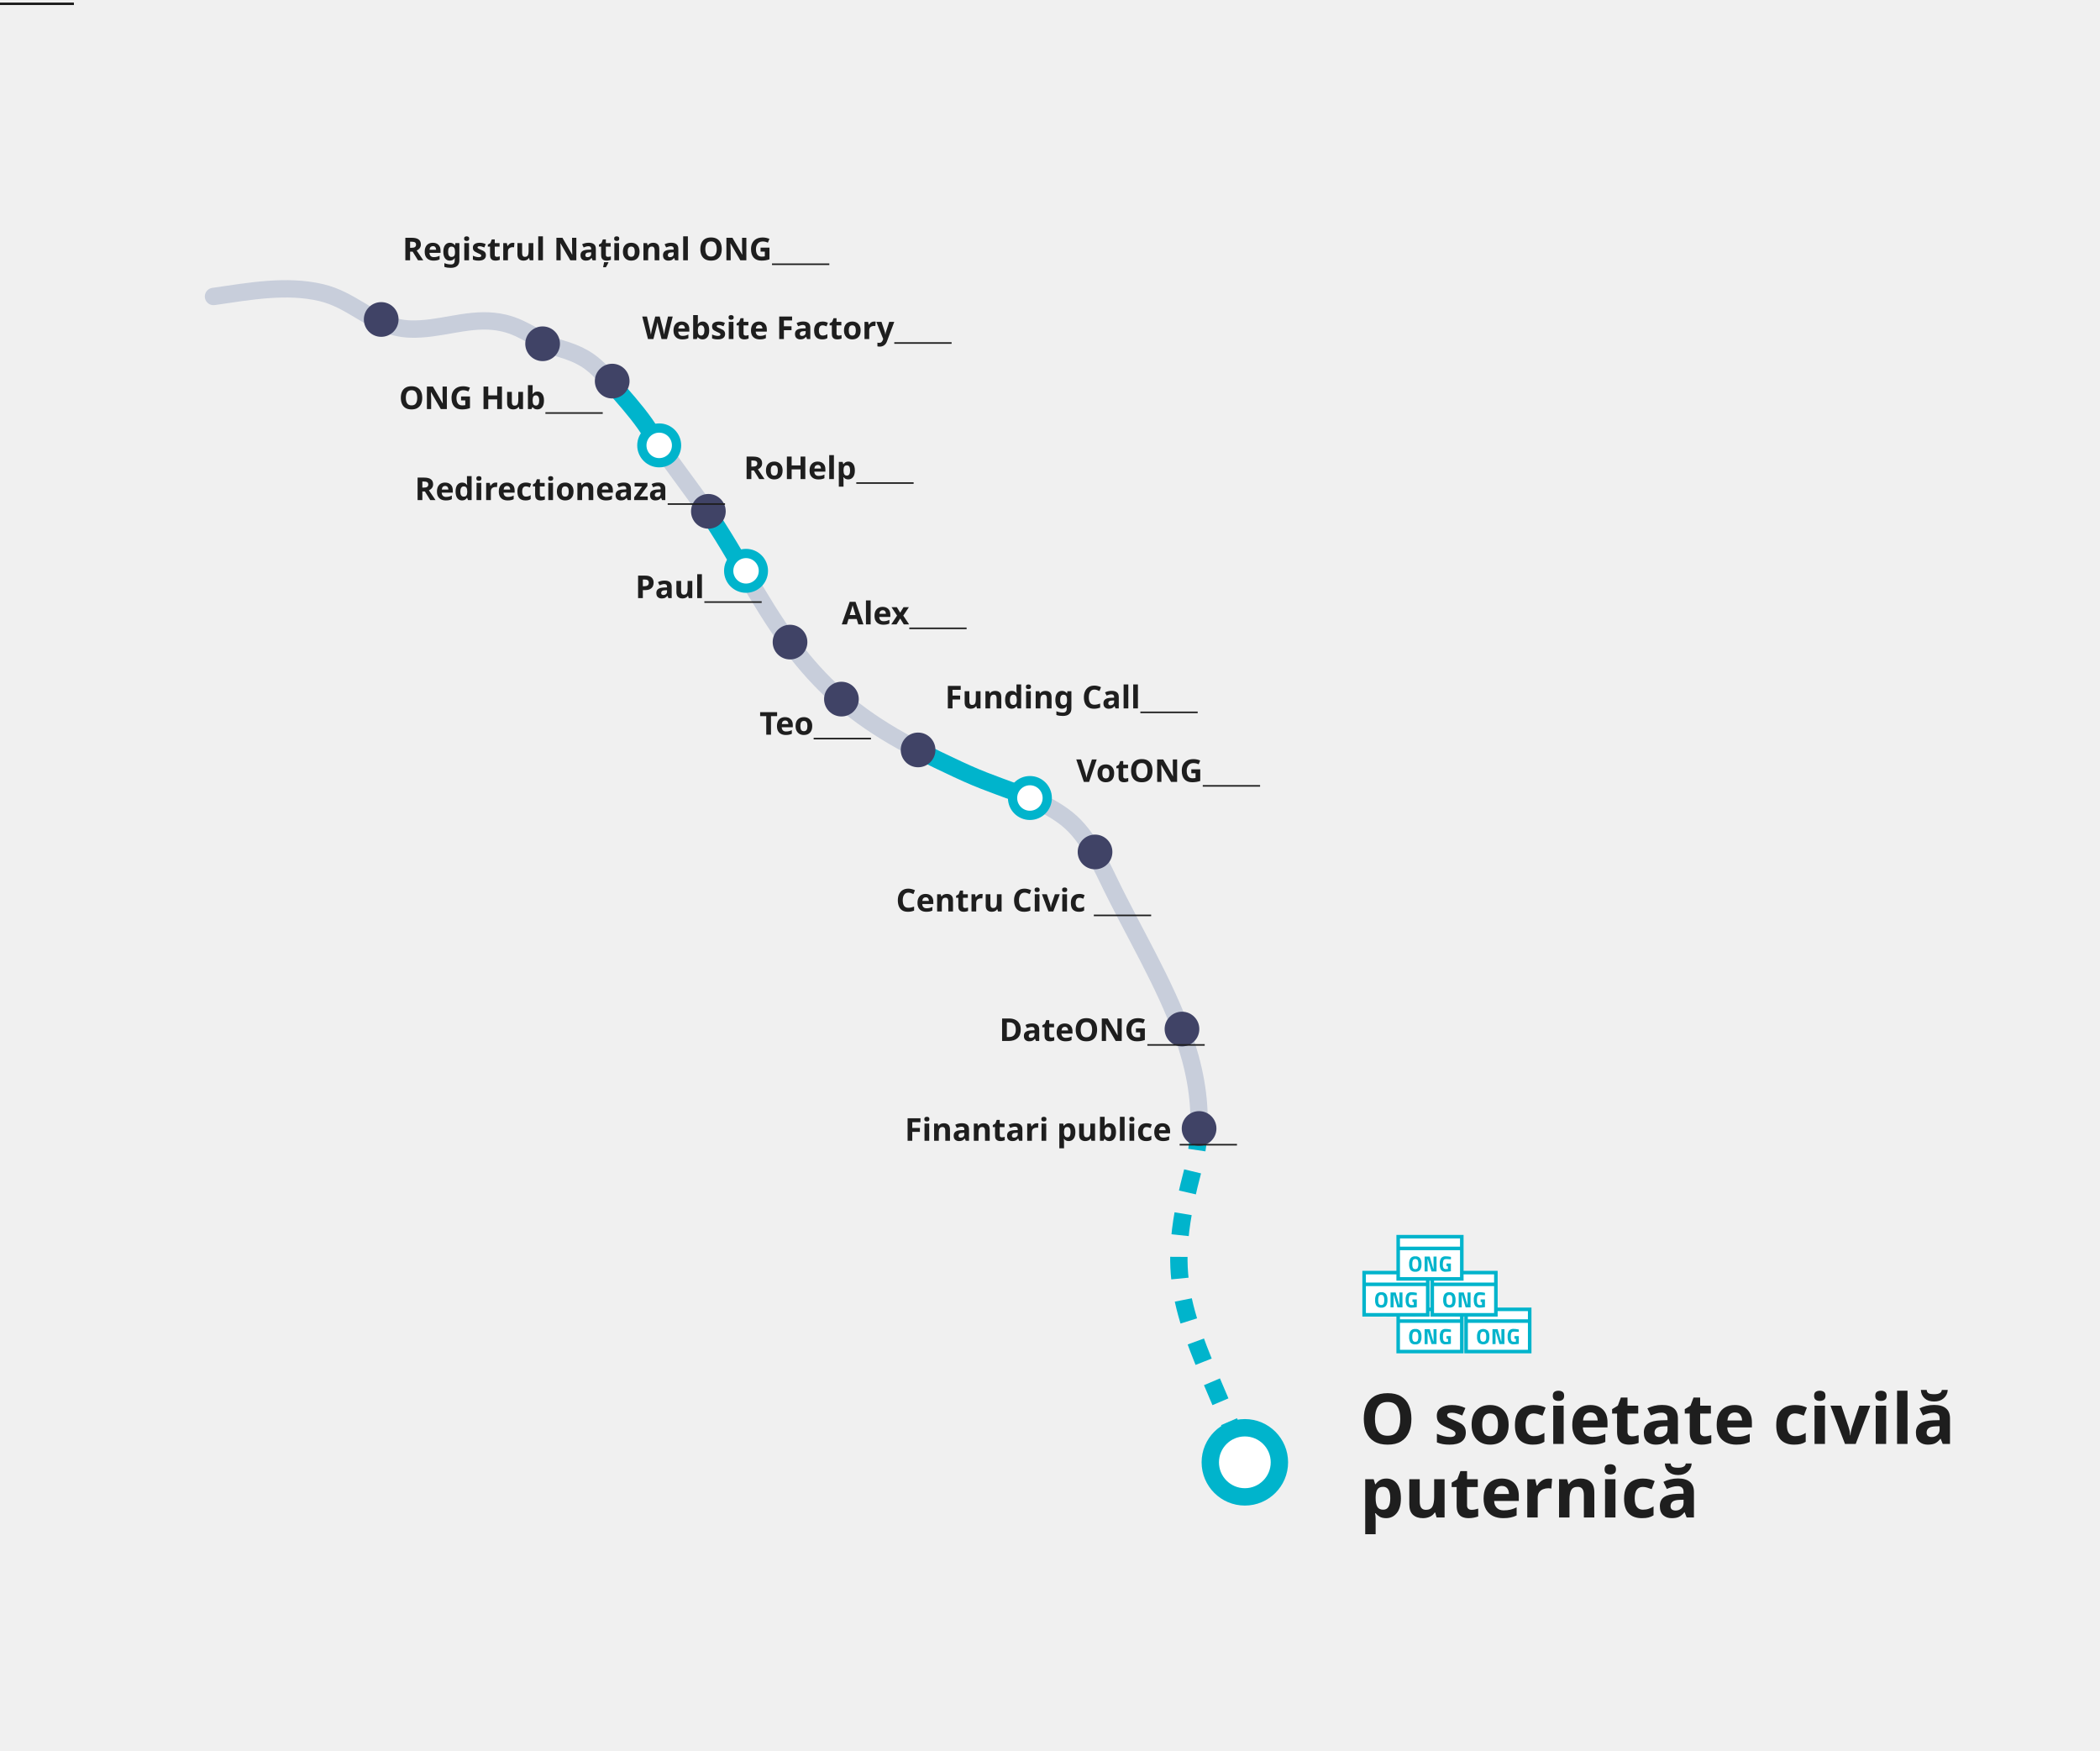
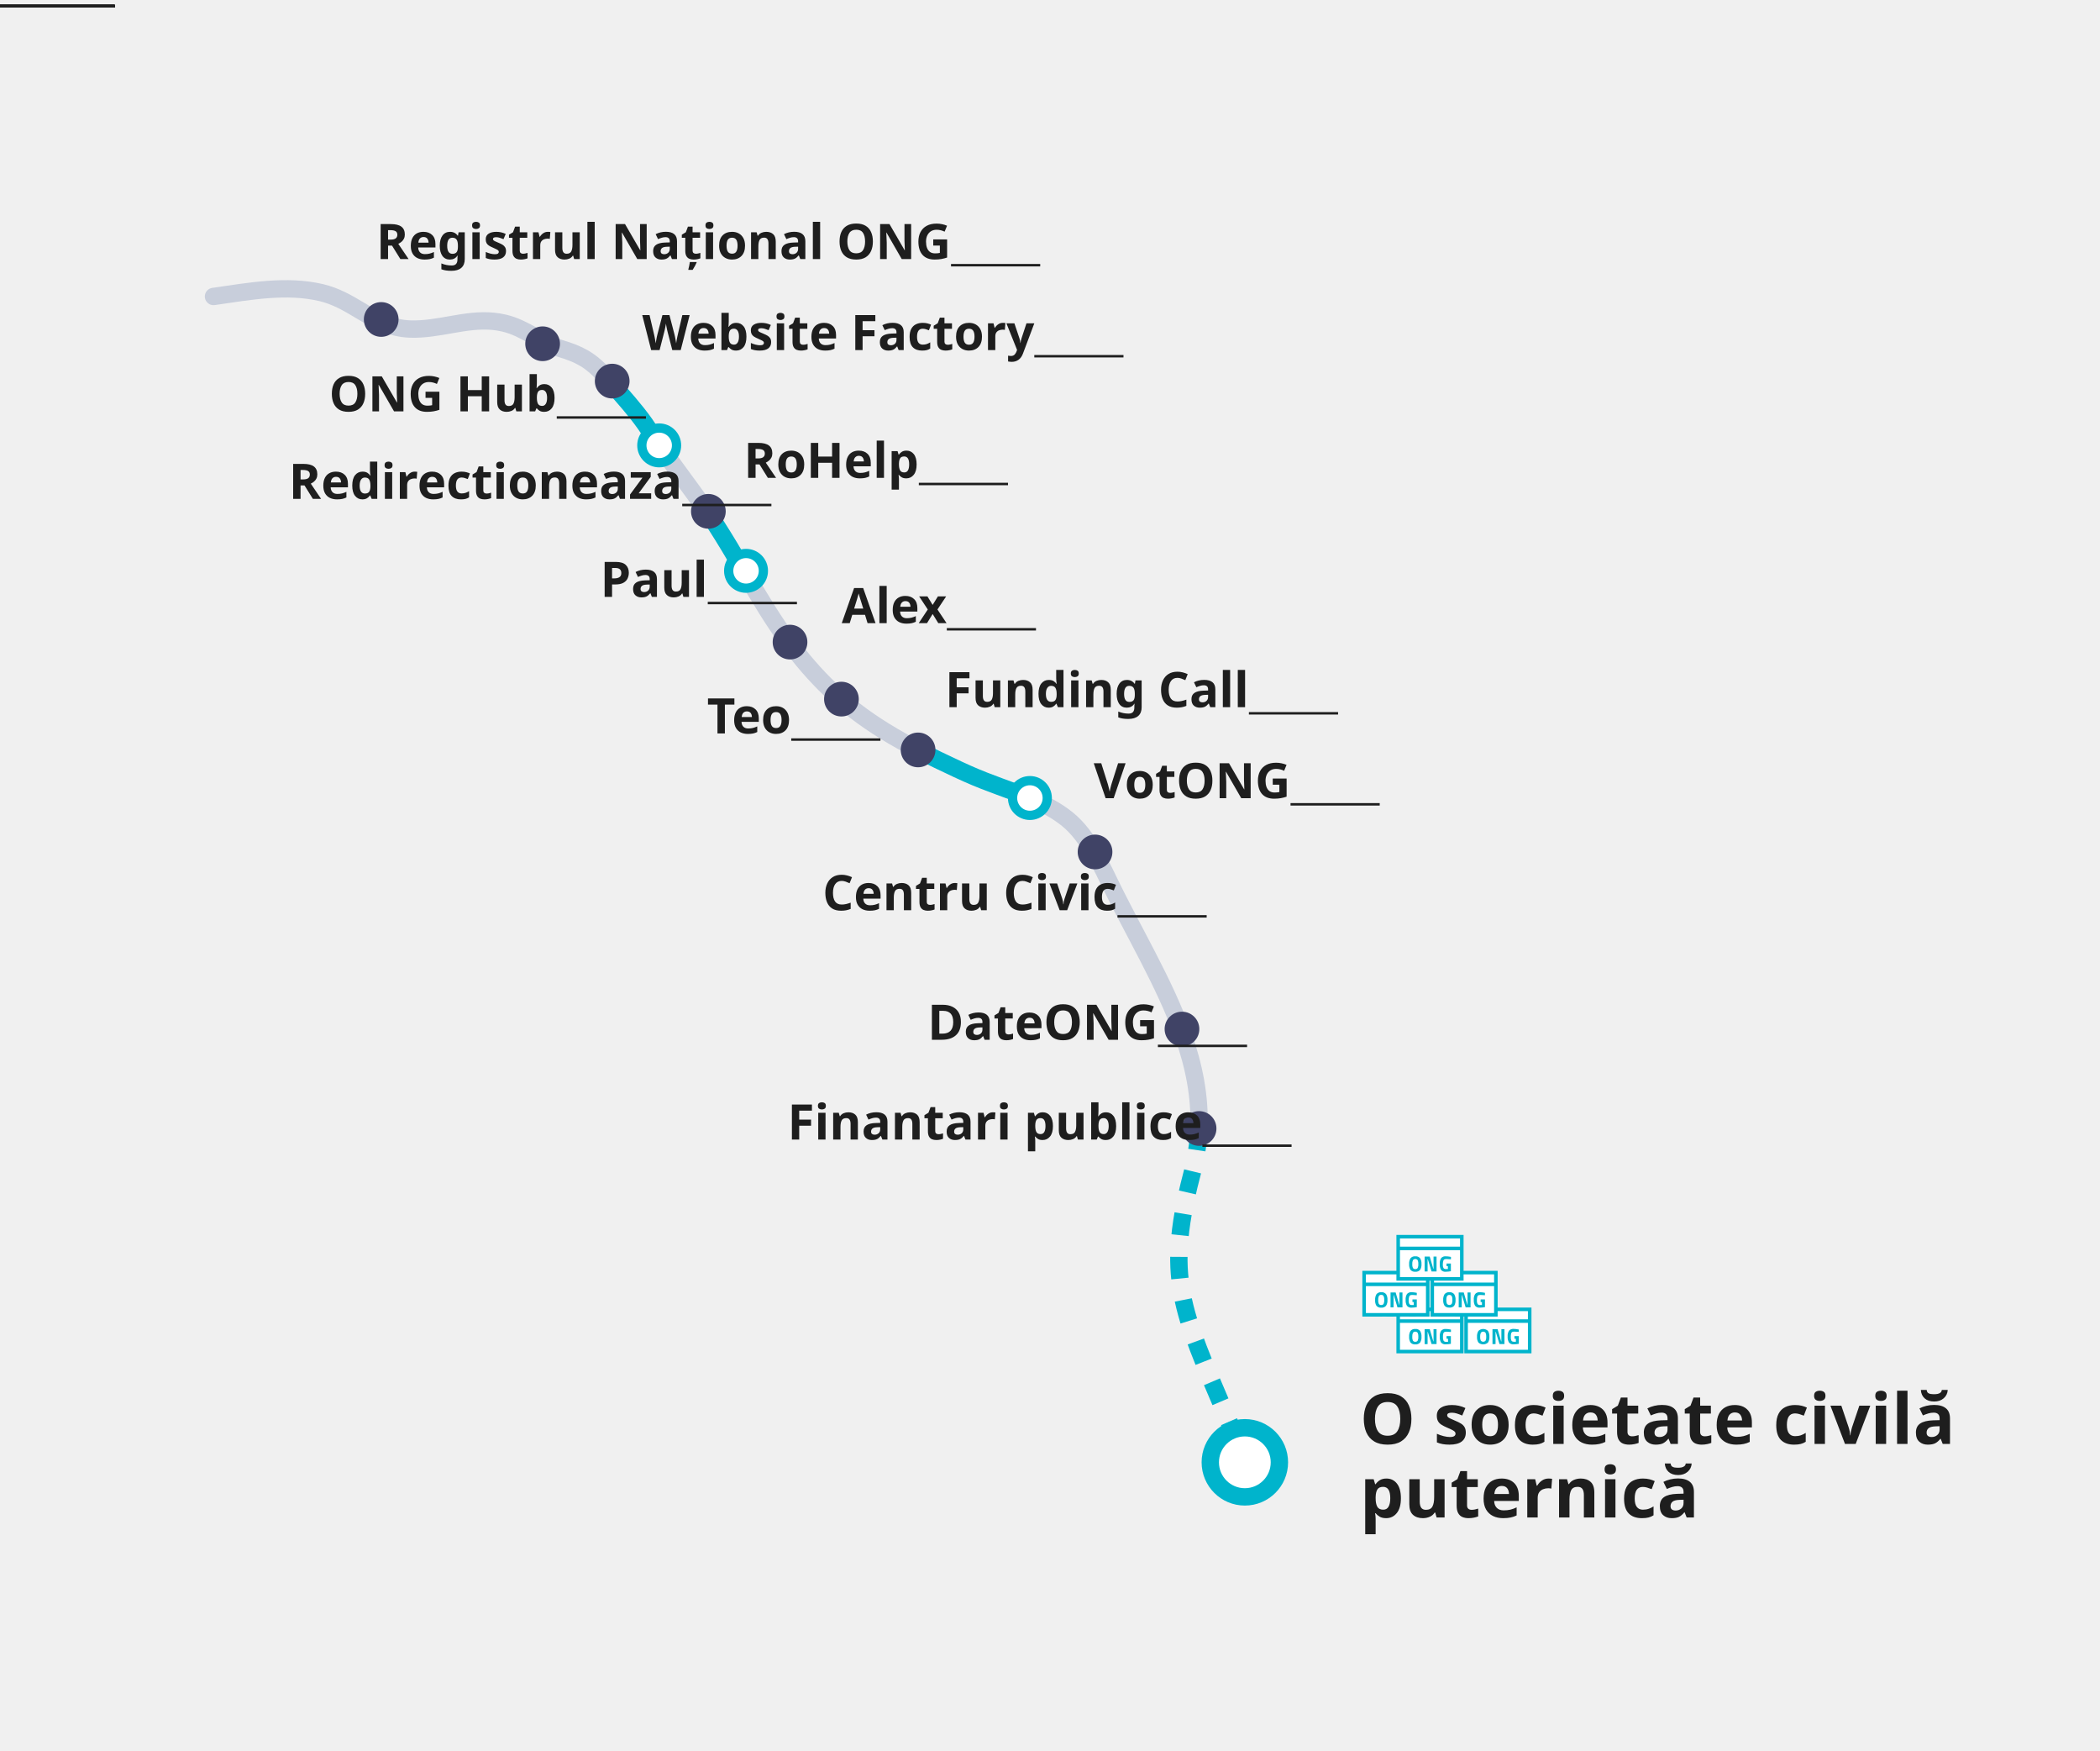
<svg xmlns="http://www.w3.org/2000/svg" width="1200" height="1000" viewBox="0 0 1200 1000" fill="none">
  <g id="segment-participation-04-societate-civila-puternica">
    <g id="Group 1162">
      <g id="Group 1115">
        <path id="Vector" d="M685.087 644.691C685.034 646.277 684.929 647.889 684.796 649.502C684.241 656.243 683.105 663.09 681.254 670.096C678.558 680.326 676.601 689.368 675.359 697.616C674.83 701.158 674.407 704.568 674.116 707.846C672.16 730.528 676.152 747.818 684.823 770.42C688.762 780.678 693.653 792.045 699.389 805.475C703.328 814.727 707.531 824.271 711.999 833.973" stroke="#00B4CC" stroke-width="9.919" stroke-miterlimit="10" stroke-linejoin="round" stroke-dasharray="12.4 12.4" />
        <path id="Vector_2" d="M676.232 591.766C682.233 608.896 685.829 626.371 685.088 644.691" stroke="#C8CEDB" stroke-width="9.919" stroke-miterlimit="10" stroke-linecap="round" stroke-linejoin="round" />
        <path id="Vector_3" d="M625.29 487.185C627.934 491.705 630.445 496.622 632.904 501.777C647.549 532.337 665.605 561.496 676.206 591.792" stroke="#C8CEDB" stroke-width="9.919" stroke-miterlimit="10" stroke-linecap="round" stroke-linejoin="round" />
        <path id="Vector_4" d="M588.491 455.884C596.369 459.136 603.586 462.837 610.037 468.071C615.853 472.777 620.77 479.412 625.29 487.158" stroke="#C8CEDB" stroke-width="9.919" stroke-miterlimit="10" stroke-linecap="round" stroke-linejoin="round" />
        <path id="Vector_5" d="M524.991 428.656C531.97 432.251 539.372 435.82 547.277 439.494C549.074 440.34 550.846 441.133 552.617 441.926C565.544 447.716 577.625 451.391 588.491 455.911" stroke="#00B4CC" stroke-width="9.919" stroke-miterlimit="10" stroke-linecap="round" stroke-linejoin="round" />
        <path id="Vector_6" d="M480.816 399.708C483.328 401.875 485.866 403.937 488.43 405.92C499.533 414.485 511.482 421.649 524.991 428.629" stroke="#C8CEDB" stroke-width="9.919" stroke-miterlimit="10" stroke-linecap="round" stroke-linejoin="round" />
        <path id="Vector_7" d="M426.146 328.093C434.077 341.628 442.087 355.084 451.472 367.747C452.926 369.703 454.407 371.659 455.94 373.563C464.029 383.767 472.198 392.279 480.843 399.708" stroke="#C8CEDB" stroke-width="9.919" stroke-miterlimit="10" stroke-linecap="round" stroke-linejoin="round" />
        <path id="Vector_8" d="M404.787 293.408C406.347 295.682 407.88 297.982 409.361 300.308C414.489 308.318 419.327 316.487 424.112 324.656C424.773 325.793 425.46 326.929 426.121 328.066" stroke="#00B4CC" stroke-width="9.919" stroke-miterlimit="10" stroke-linecap="round" stroke-linejoin="round" />
        <path id="Vector_9" d="M377.029 254.759C383.453 264.038 390.274 273.053 396.883 282.2C399.553 285.901 402.223 289.628 404.787 293.409" stroke="#C8CEDB" stroke-width="9.919" stroke-miterlimit="10" stroke-linecap="round" stroke-linejoin="round" />
        <path id="Vector_10" d="M349.482 219.097C356.118 226.631 362.965 234.219 368.701 242.334C369.627 243.63 370.499 244.925 371.345 246.273C373.196 249.155 375.099 251.984 377.029 254.786" stroke="#00B4CC" stroke-width="9.919" stroke-miterlimit="10" stroke-linecap="round" stroke-linejoin="round" />
        <path id="Vector_11" d="M122 169.371C142.858 166.357 163.663 162.524 183.49 167.15C191.923 169.133 198.797 173.178 205.511 177.196C214.288 182.43 222.854 187.612 234.485 187.982C250.849 188.484 265.918 181.981 281.938 183.567C283.947 183.752 285.956 184.096 288.018 184.572C300.364 187.479 308.929 195.728 320.244 199.111C325.69 200.724 329.867 202.363 333.594 204.531C338.353 207.28 342.344 210.928 347.235 216.506C348.002 217.379 348.742 218.225 349.509 219.097" stroke="#C8CEDB" stroke-width="9.919" stroke-miterlimit="10" stroke-linecap="round" stroke-linejoin="round" />
        <path id="Vector_12" d="M711.34 855.148C722.246 855.148 731.087 846.306 731.087 835.4C731.087 824.494 722.246 815.652 711.34 815.652C700.433 815.652 691.592 824.494 691.592 835.4C691.592 846.306 700.433 855.148 711.34 855.148Z" fill="white" stroke="#00B4CC" stroke-width="9.919" stroke-miterlimit="10" stroke-linecap="round" stroke-linejoin="round" />
        <path id="Vector_13" d="M217.831 192.423C223.306 192.423 227.744 187.984 227.744 182.509C227.744 177.034 223.306 172.596 217.831 172.596C212.355 172.596 207.917 177.034 207.917 182.509C207.917 187.984 212.355 192.423 217.831 192.423Z" fill="#404366" />
        <path id="Vector_14" d="M310.066 206.302C315.541 206.302 319.979 201.863 319.979 196.388C319.979 190.913 315.541 186.475 310.066 186.475C304.591 186.475 300.152 190.913 300.152 196.388C300.152 201.863 304.591 206.302 310.066 206.302Z" fill="#404366" />
        <path id="Vector_15" d="M349.827 227.636C355.302 227.636 359.74 223.197 359.74 217.722C359.74 212.247 355.302 207.809 349.827 207.809C344.352 207.809 339.913 212.247 339.913 217.722C339.913 223.197 344.352 227.636 349.827 227.636Z" fill="#404366" />
        <path id="Vector_16" d="M376.685 264.355C382.16 264.355 386.598 259.917 386.598 254.442C386.598 248.967 382.16 244.528 376.685 244.528C371.21 244.528 366.771 248.967 366.771 254.442C366.771 259.917 371.21 264.355 376.685 264.355Z" fill="white" stroke="#00B4CC" stroke-width="5.287" stroke-miterlimit="10" stroke-linecap="round" stroke-linejoin="round" />
        <path id="Vector_17" d="M404.787 302.027C410.262 302.027 414.7 297.588 414.7 292.113C414.7 286.638 410.262 282.2 404.787 282.2C399.311 282.2 394.873 286.638 394.873 292.113C394.873 297.588 399.311 302.027 404.787 302.027Z" fill="#404366" />
        <path id="Vector_18" d="M426.305 336.023C431.78 336.023 436.219 331.585 436.219 326.11C436.219 320.635 431.78 316.196 426.305 316.196C420.83 316.196 416.392 320.635 416.392 326.11C416.392 331.585 420.83 336.023 426.305 336.023Z" fill="white" stroke="#00B4CC" stroke-width="5.287" stroke-miterlimit="10" stroke-linecap="round" stroke-linejoin="round" />
        <path id="Vector_19" d="M451.446 376.735C456.921 376.735 461.359 372.297 461.359 366.821C461.359 361.346 456.921 356.908 451.446 356.908C445.971 356.908 441.532 361.346 441.532 366.821C441.532 372.297 445.971 376.735 451.446 376.735Z" fill="#404366" />
        <path id="Vector_20" d="M480.817 409.304C486.292 409.304 490.73 404.866 490.73 399.391C490.73 393.916 486.292 389.477 480.817 389.477C475.342 389.477 470.903 393.916 470.903 399.391C470.903 404.866 475.342 409.304 480.817 409.304Z" fill="#404366" />
        <path id="Vector_21" d="M524.621 438.331C530.096 438.331 534.534 433.892 534.534 428.417C534.534 422.942 530.096 418.504 524.621 418.504C519.145 418.504 514.707 422.942 514.707 428.417C514.707 433.892 519.145 438.331 524.621 438.331Z" fill="#404366" />
        <path id="Vector_22" d="M588.517 465.798C593.992 465.798 598.431 461.359 598.431 455.884C598.431 450.409 593.992 445.971 588.517 445.971C583.042 445.971 578.604 450.409 578.604 455.884C578.604 461.359 583.042 465.798 588.517 465.798Z" fill="white" stroke="#00B4CC" stroke-width="5.287" stroke-miterlimit="10" stroke-linecap="round" stroke-linejoin="round" />
        <path id="Vector_23" d="M625.739 496.622C631.214 496.622 635.652 492.184 635.652 486.709C635.652 481.234 631.214 476.795 625.739 476.795C620.264 476.795 615.825 481.234 615.825 486.709C615.825 492.184 620.264 496.622 625.739 496.622Z" fill="#404366" />
        <path id="Vector_24" d="M675.413 597.793C680.888 597.793 685.326 593.355 685.326 587.88C685.326 582.405 680.888 577.966 675.413 577.966C669.937 577.966 665.499 582.405 665.499 587.88C665.499 593.355 669.937 597.793 675.413 597.793Z" fill="#404366" />
        <path id="Vector_25" d="M685.194 654.604C690.669 654.604 695.107 650.166 695.107 644.691C695.107 639.216 690.669 634.777 685.194 634.777C679.719 634.777 675.28 639.216 675.28 644.691C675.28 650.166 679.719 654.604 685.194 654.604Z" fill="#404366" />
      </g>
-       <text class="btn-project" text-decoration="underline" cursor="pointer" projectid="1" id="Registrul NaÈional ONG" fill="#1E1E1E" xml:space="preserve" style="white-space: pre" font-family="Titillium Web" font-size="18" font-weight="600" letter-spacing="0px">
-         <tspan x="230" y="148.705">Registrul Național ONG</tspan>
+       <text class="btn-project" text-decoration="underline" cursor="pointer" projectid="1" id="Registrul NaÈional ONG" fill="#1E1E1E" xml:space="preserve" style="white-space: pre" font-family="Titillium Web" font-size="28" font-weight="600" letter-spacing="0px">
+         <tspan x="215" y="148">Registrul Național ONG</tspan>
      </text>
-       <text class="btn-project" text-decoration="underline" cursor="pointer" projectid="2" id="ONG Hub" fill="#1E1E1E" xml:space="preserve" style="white-space: pre" font-family="Titillium Web" font-size="18" font-weight="600" letter-spacing="0px">
-         <tspan x="228" y="233.705">ONG Hub</tspan>
+       <text class="btn-project" text-decoration="underline" cursor="pointer" projectid="2" id="ONG Hub" fill="#1E1E1E" xml:space="preserve" style="white-space: pre" font-family="Titillium Web" font-size="28" font-weight="600" letter-spacing="0px">
+         <tspan x="188" y="235">ONG Hub</tspan>
      </text>
-       <text class="btn-project" text-decoration="underline" cursor="pointer" projectid="3" id="Website Factory" fill="#1E1E1E" xml:space="preserve" style="white-space: pre" font-family="Titillium Web" font-size="18" font-weight="600" letter-spacing="0px">
-         <tspan x="367" y="193.705">Website Factory</tspan>
+       <text class="btn-project" text-decoration="underline" cursor="pointer" projectid="3" id="Website Factory" fill="#1E1E1E" xml:space="preserve" style="white-space: pre" font-family="Titillium Web" font-size="28" font-weight="600" letter-spacing="0px">
+         <tspan x="367" y="200">Website Factory</tspan>
      </text>
-       <text class="btn-project" text-decoration="underline" cursor="pointer" projectid="4" id="Redirectioneaza" fill="#1E1E1E" xml:space="preserve" style="white-space: pre" font-family="Titillium Web" font-size="18" font-weight="600" letter-spacing="0px">
-         <tspan x="237" y="285.705">Redirectioneaza</tspan>
+       <text class="btn-project" text-decoration="underline" cursor="pointer" projectid="4" id="Redirectioneaza" fill="#1E1E1E" xml:space="preserve" style="white-space: pre" font-family="Titillium Web" font-size="28" font-weight="600" letter-spacing="0px">
+         <tspan x="165" y="285">Redirectioneaza</tspan>
      </text>
-       <text class="btn-project" text-decoration="underline" cursor="pointer" projectid="5" id="RoHelp" fill="#1E1E1E" xml:space="preserve" style="white-space: pre" font-family="Titillium Web" font-size="18" font-weight="600" letter-spacing="0px">
-         <tspan x="425" y="273.705">RoHelp</tspan>
+       <text class="btn-project" text-decoration="underline" cursor="pointer" projectid="5" id="RoHelp" fill="#1E1E1E" xml:space="preserve" style="white-space: pre" font-family="Titillium Web" font-size="28" font-weight="600" letter-spacing="0px">
+         <tspan x="425" y="273">RoHelp</tspan>
      </text>
-       <text class="btn-project" text-decoration="underline" cursor="pointer" projectid="6" id="Paul" fill="#1E1E1E" xml:space="preserve" style="white-space: pre" font-family="Titillium Web" font-size="18" font-weight="600" letter-spacing="0px">
-         <tspan x="363" y="341.705">Paul</tspan>
+       <text class="btn-project" text-decoration="underline" cursor="pointer" projectid="6" id="Paul" fill="#1E1E1E" xml:space="preserve" style="white-space: pre" font-family="Titillium Web" font-size="28" font-weight="600" letter-spacing="0px">
+         <tspan x="343" y="341">Paul</tspan>
      </text>
-       <text class="btn-project" text-decoration="underline" cursor="pointer" projectid="7" id="Alex" fill="#1E1E1E" xml:space="preserve" style="white-space: pre" font-family="Titillium Web" font-size="18" font-weight="600" letter-spacing="0px">
-         <tspan x="481" y="356.705">Alex</tspan>
+       <text class="btn-project" text-decoration="underline" cursor="pointer" projectid="7" id="Alex" fill="#1E1E1E" xml:space="preserve" style="white-space: pre" font-family="Titillium Web" font-size="28" font-weight="600" letter-spacing="0px">
+         <tspan x="481" y="356">Alex</tspan>
      </text>
-       <text class="btn-project" text-decoration="underline" cursor="pointer" projectid="8" id="Teo" fill="#1E1E1E" xml:space="preserve" style="white-space: pre" font-family="Titillium Web" font-size="18" font-weight="600" letter-spacing="0px">
-         <tspan x="434" y="419.705">Teo</tspan>
+       <text class="btn-project" text-decoration="underline" cursor="pointer" projectid="8" id="Teo" fill="#1E1E1E" xml:space="preserve" style="white-space: pre" font-family="Titillium Web" font-size="28" font-weight="600" letter-spacing="0px">
+         <tspan x="404" y="419">Teo</tspan>
      </text>
-       <text class="btn-project" text-decoration="underline" cursor="pointer" projectid="9" id="Funding Call" fill="#1E1E1E" xml:space="preserve" style="white-space: pre" font-family="Titillium Web" font-size="18" font-weight="600" letter-spacing="0px">
-         <tspan x="540" y="404.705">Funding Call</tspan>
+       <text class="btn-project" text-decoration="underline" cursor="pointer" projectid="9" id="Funding Call" fill="#1E1E1E" xml:space="preserve" style="white-space: pre" font-family="Titillium Web" font-size="28" font-weight="600" letter-spacing="0px">
+         <tspan x="540" y="404">Funding Call</tspan>
      </text>
-       <text class="btn-project" text-decoration="underline" cursor="pointer" projectid="10" id="VotONG" fill="#1E1E1E" xml:space="preserve" style="white-space: pre" font-family="Titillium Web" font-size="18" font-weight="600" letter-spacing="0px">
-         <tspan x="615" y="446.705">VotONG</tspan>
+       <text class="btn-project" text-decoration="underline" cursor="pointer" projectid="10" id="VotONG" fill="#1E1E1E" xml:space="preserve" style="white-space: pre" font-family="Titillium Web" font-size="28" font-weight="600" letter-spacing="0px">
+         <tspan x="625" y="456">VotONG</tspan>
      </text>
-       <text class="btn-project" text-decoration="underline" cursor="pointer" projectid="11" id="Centru Civic" fill="#1E1E1E" xml:space="preserve" style="white-space: pre" font-family="Titillium Web" font-size="18" font-weight="600" letter-spacing="0px">
-         <tspan x="512" y="520.705">Centru Civic- </tspan>
+       <text class="btn-project" text-decoration="underline" cursor="pointer" projectid="11" id="Centru Civic" fill="#1E1E1E" xml:space="preserve" style="white-space: pre" font-family="Titillium Web" font-size="28" font-weight="600" letter-spacing="0px">
+         <tspan x="470" y="520">Centru Civic</tspan>
      </text>
-       <text class="btn-project" text-decoration="underline" cursor="pointer" projectid="12" id="DateONG" fill="#1E1E1E" xml:space="preserve" style="white-space: pre" font-family="Titillium Web" font-size="18" font-weight="600" letter-spacing="0px">
-         <tspan x="571" y="594.705">DateONG</tspan>
+       <text class="btn-project" text-decoration="underline" cursor="pointer" projectid="12" id="DateONG" fill="#1E1E1E" xml:space="preserve" style="white-space: pre" font-family="Titillium Web" font-size="28" font-weight="600" letter-spacing="0px">
+         <tspan x="530" y="594">DateONG</tspan>
      </text>
-       <text class="btn-project" text-decoration="underline" cursor="pointer" projectid="13" id="Finantari publice" fill="#1E1E1E" xml:space="preserve" style="white-space: pre" font-family="Titillium Web" font-size="18" font-weight="600" letter-spacing="0px">
-         <tspan x="517" y="651.705">Finantari publice </tspan>
+       <text class="btn-project" text-decoration="underline" cursor="pointer" projectid="13" id="Finantari publice" fill="#1E1E1E" xml:space="preserve" style="white-space: pre" font-family="Titillium Web" font-size="28" font-weight="600" letter-spacing="0px">
+         <tspan x="450" y="651">Finantari publice</tspan>
      </text>
      <g id="icon-o-societate-civila-puternica 1">
        <path id="Vector_26" d="M835.313 748.011H798.963V772.126H835.313V748.011Z" fill="white" stroke="#00B4CC" stroke-width="2.025" stroke-miterlimit="10" />
        <path id="Vector_27" d="M798.963 754.715H835.327" stroke="#00B4CC" stroke-width="2.025" stroke-miterlimit="10" />
        <path id="Vector_28" d="M811.484 766.979C811.143 767.357 810.717 767.65 810.242 767.833C809.766 768.016 809.254 768.084 808.747 768.033C808.24 768.084 807.728 768.016 807.253 767.833C806.777 767.65 806.351 767.357 806.01 766.979C805.409 765.984 805.131 764.826 805.216 763.667C805.136 762.494 805.413 761.325 806.01 760.314C806.344 759.924 806.768 759.621 807.244 759.431C807.721 759.24 808.236 759.167 808.747 759.219C809.258 759.167 809.773 759.24 810.25 759.431C810.726 759.621 811.15 759.924 811.484 760.314C812.087 761.323 812.365 762.494 812.278 763.667C812.372 764.827 812.094 765.987 811.484 766.979ZM807.379 765.87C807.524 766.095 807.729 766.276 807.97 766.392C808.212 766.508 808.481 766.555 808.747 766.527C809.014 766.555 809.283 766.508 809.524 766.392C809.766 766.276 809.971 766.095 810.116 765.87C810.412 765.175 810.539 764.42 810.485 763.667C810.533 762.9 810.407 762.133 810.116 761.422C809.955 761.212 809.748 761.042 809.51 760.925C809.273 760.808 809.012 760.747 808.747 760.747C808.483 760.747 808.221 760.808 807.984 760.925C807.747 761.042 807.54 761.212 807.379 761.422C807.087 762.133 806.961 762.9 807.009 763.667C806.951 764.419 807.073 765.174 807.365 765.87H807.379Z" fill="#00B4CC" />
        <path id="Vector_29" d="M814.07 767.882V759.315H816.986L819.038 766.322H819.162V759.315H820.886V767.828H818.039L815.891 760.875H815.767V767.882H814.07Z" fill="#00B4CC" />
        <path id="Vector_30" d="M826.593 764.789V763.284H829.07V767.705C828.111 767.874 827.141 767.97 826.168 767.992C825.659 768.054 825.143 767.989 824.666 767.802C824.188 767.616 823.764 767.314 823.431 766.925C822.881 765.902 822.638 764.742 822.733 763.585C822.634 762.419 822.902 761.252 823.5 760.246C823.827 759.877 824.237 759.592 824.696 759.414C825.156 759.235 825.651 759.169 826.141 759.219C826.987 759.229 827.831 759.32 828.659 759.493L829.111 759.575V760.944C828.298 760.846 827.48 760.791 826.661 760.779C826.194 760.742 825.725 760.817 825.292 760.998C825.006 761.195 824.806 761.494 824.731 761.833C824.577 762.515 824.512 763.215 824.54 763.914C824.484 764.618 824.611 765.325 824.909 765.966C825.087 766.187 825.32 766.357 825.584 766.461C825.848 766.564 826.134 766.596 826.415 766.555H827.441V764.789H826.593Z" fill="#00B4CC" />
        <path id="Vector_31" d="M874.112 748.011H837.762V772.126H874.112V748.011Z" fill="white" stroke="#00B4CC" stroke-width="2.025" stroke-miterlimit="10" />
        <path id="Vector_32" d="M837.762 754.715H874.112" stroke="#00B4CC" stroke-width="2.025" stroke-miterlimit="10" />
        <path id="Vector_33" d="M850.283 766.98C849.531 767.653 848.556 768.025 847.546 768.025C846.536 768.025 845.562 767.653 844.809 766.98C844.199 765.988 843.921 764.828 844.015 763.668C843.929 762.495 844.206 761.324 844.809 760.314C845.547 759.612 846.527 759.22 847.546 759.22C848.565 759.22 849.545 759.612 850.283 760.314C850.881 761.326 851.157 762.495 851.077 763.668C851.162 764.827 850.885 765.985 850.283 766.98ZM846.178 765.871C846.345 766.072 846.554 766.234 846.79 766.345C847.027 766.456 847.285 766.513 847.546 766.513C847.807 766.513 848.066 766.456 848.302 766.345C848.539 766.234 848.748 766.072 848.915 765.871C849.211 765.176 849.338 764.421 849.284 763.668C849.332 762.901 849.206 762.134 848.915 761.423C848.754 761.213 848.547 761.043 848.309 760.926C848.072 760.809 847.811 760.748 847.546 760.748C847.282 760.748 847.02 760.809 846.783 760.926C846.546 761.043 846.339 761.213 846.178 761.423C845.886 762.134 845.76 762.901 845.808 763.668C845.75 764.42 845.872 765.175 846.164 765.871H846.178Z" fill="#00B4CC" />
        <path id="Vector_34" d="M852.845 767.882V759.315H855.76L857.799 766.322H857.936V759.315H859.688V767.828H856.841L854.72 760.82H854.597V767.828L852.845 767.882Z" fill="#00B4CC" />
        <path id="Vector_35" d="M865.395 764.789V763.284H867.9V767.704C866.942 767.874 865.972 767.97 864.999 767.992C864.49 768.053 863.973 767.988 863.496 767.802C863.018 767.616 862.594 767.314 862.261 766.924C861.683 765.896 861.421 764.72 861.509 763.544C861.414 762.376 861.687 761.209 862.289 760.204C862.616 759.836 863.026 759.551 863.486 759.372C863.945 759.194 864.44 759.127 864.93 759.178C865.776 759.187 866.62 759.279 867.448 759.451L867.9 759.534V760.902C867.082 760.804 866.26 760.749 865.436 760.738C864.969 760.699 864.5 760.774 864.068 760.957C863.782 761.154 863.581 761.452 863.507 761.792C863.352 762.474 863.288 763.173 863.315 763.872C863.26 764.577 863.387 765.284 863.685 765.925C863.917 766.322 864.424 766.513 865.19 766.513H866.217V764.789H865.395Z" fill="#00B4CC" />
        <path id="Vector_36" d="M788.355 749.405H793.652" stroke="#00B4CC" stroke-width="2.025" stroke-linecap="round" stroke-linejoin="round" />
        <path id="Vector_37" d="M792.981 751.131H795.637" stroke="#00B4CC" stroke-width="2.025" stroke-linecap="round" stroke-linejoin="round" />
        <path id="Vector_38" d="M783.592 751.131H788.888" stroke="#00B4CC" stroke-width="2.025" stroke-linecap="round" stroke-linejoin="round" />
        <path id="Vector_39" d="M807.981 749.405H813.278" stroke="#00B4CC" stroke-width="2.025" stroke-linecap="round" stroke-linejoin="round" />
        <path id="Vector_40" d="M827.305 749.405H832.601" stroke="#00B4CC" stroke-width="2.025" stroke-linecap="round" stroke-linejoin="round" />
        <path id="Vector_41" d="M805.859 751.131H808.501" stroke="#00B4CC" stroke-width="2.025" stroke-linecap="round" stroke-linejoin="round" />
        <path id="Vector_42" d="M831.932 751.131H834.587" stroke="#00B4CC" stroke-width="2.025" stroke-linecap="round" stroke-linejoin="round" />
        <path id="Vector_43" d="M822.542 751.131H827.839" stroke="#00B4CC" stroke-width="2.025" stroke-linecap="round" stroke-linejoin="round" />
        <path id="Vector_44" d="M815.85 727.015H779.5V751.13H815.85V727.015Z" fill="white" stroke="#00B4CC" stroke-width="2.025" stroke-miterlimit="10" />
        <path id="Vector_45" d="M779.5 733.722H815.85" stroke="#00B4CC" stroke-width="2.025" stroke-miterlimit="10" />
        <path id="Vector_46" d="M792.009 745.985C791.668 746.365 791.242 746.658 790.767 746.841C790.291 747.024 789.779 747.092 789.271 747.039C788.765 747.091 788.252 747.023 787.777 746.839C787.301 746.656 786.876 746.364 786.534 745.985C785.947 744.986 785.684 743.829 785.782 742.673C785.701 741.501 785.978 740.332 786.575 739.32C786.91 738.931 787.333 738.628 787.81 738.438C788.286 738.247 788.802 738.174 789.313 738.225C789.823 738.173 790.339 738.245 790.816 738.436C791.293 738.627 791.716 738.93 792.05 739.32C792.653 740.33 792.93 741.501 792.844 742.673C792.926 743.838 792.633 744.999 792.009 745.985ZM787.903 744.877C788.048 745.102 788.253 745.283 788.494 745.399C788.736 745.515 789.005 745.561 789.271 745.534C789.538 745.561 789.807 745.515 790.049 745.399C790.29 745.283 790.495 745.102 790.64 744.877C790.936 744.182 791.063 743.427 791.01 742.673C791.058 741.907 790.931 741.14 790.64 740.429C790.501 740.195 790.299 740.005 790.057 739.882C789.815 739.758 789.542 739.706 789.271 739.731C789.001 739.706 788.728 739.758 788.486 739.882C788.244 740.005 788.042 740.195 787.903 740.429C787.612 741.14 787.485 741.907 787.533 742.673C787.476 743.426 787.598 744.181 787.889 744.877H787.903Z" fill="#00B4CC" />
        <path id="Vector_47" d="M794.596 746.888V738.375H797.511L799.564 745.382H799.687V738.375H801.411V746.888H798.565L796.443 739.88H796.32V746.888H794.596Z" fill="#00B4CC" />
        <path id="Vector_48" d="M807.12 743.837V742.331H809.597V746.752C808.639 746.921 807.669 747.017 806.696 747.039C806.187 747.101 805.67 747.036 805.193 746.849C804.715 746.663 804.291 746.362 803.958 745.972C803.387 744.941 803.13 743.766 803.219 742.591C803.12 741.425 803.388 740.258 803.986 739.252C804.313 738.883 804.723 738.598 805.183 738.42C805.642 738.241 806.137 738.175 806.627 738.225C807.473 738.237 808.315 738.324 809.145 738.485L809.597 738.581V739.95C808.784 739.852 807.966 739.797 807.147 739.786C806.68 739.748 806.211 739.823 805.779 740.005C805.634 740.099 805.51 740.221 805.413 740.365C805.317 740.508 805.25 740.67 805.218 740.839C805.038 741.509 804.946 742.199 804.944 742.892C804.888 743.597 805.015 744.304 805.313 744.945C805.491 745.166 805.724 745.336 805.988 745.439C806.252 745.543 806.538 745.575 806.819 745.534H807.845V743.837H807.12Z" fill="#00B4CC" />
        <path id="Vector_49" d="M847.057 749.405H852.353" stroke="#00B4CC" stroke-width="2.025" stroke-linecap="round" stroke-linejoin="round" />
        <path id="Vector_50" d="M854.786 727.015H818.436V751.13H854.786V727.015Z" fill="white" stroke="#00B4CC" stroke-width="2.025" stroke-miterlimit="10" />
        <path id="Vector_51" d="M818.436 733.722H854.8" stroke="#00B4CC" stroke-width="2.025" stroke-miterlimit="10" />
        <path id="Vector_52" d="M830.947 745.985C830.602 746.356 830.174 746.641 829.699 746.816C829.224 746.992 828.714 747.054 828.21 746.998C827.703 747.049 827.191 746.981 826.716 746.798C826.24 746.615 825.814 746.322 825.473 745.944C824.872 744.949 824.594 743.791 824.679 742.632C824.607 741.473 824.884 740.32 825.473 739.32C825.807 738.93 826.231 738.628 826.707 738.437C827.184 738.246 827.699 738.174 828.21 738.225C828.721 738.174 829.236 738.246 829.713 738.437C830.189 738.628 830.613 738.93 830.947 739.32C831.545 740.332 831.821 741.501 831.741 742.673C831.826 743.832 831.549 744.99 830.947 745.985ZM826.841 744.876C827.008 745.077 827.218 745.239 827.454 745.35C827.691 745.461 827.949 745.519 828.21 745.519C828.471 745.519 828.729 745.461 828.966 745.35C829.203 745.239 829.412 745.077 829.579 744.876C829.875 744.181 830.002 743.426 829.948 742.673C829.996 741.906 829.87 741.139 829.579 740.428C829.418 740.218 829.211 740.048 828.973 739.931C828.736 739.814 828.475 739.753 828.21 739.753C827.945 739.753 827.684 739.814 827.447 739.931C827.21 740.048 827.003 740.218 826.841 740.428C826.55 741.139 826.424 741.906 826.472 742.673C826.419 743.426 826.545 744.181 826.841 744.876Z" fill="#00B4CC" />
        <path id="Vector_53" d="M833.548 746.888V738.375H836.422L838.475 745.382H838.598V738.375H840.322V746.888H837.517L835.395 739.88H835.272V746.888H833.548Z" fill="#00B4CC" />
        <path id="Vector_54" d="M846.069 743.837V742.331H848.546V746.752C847.588 746.921 846.618 747.017 845.645 747.039C845.136 747.101 844.62 747.036 844.142 746.849C843.665 746.663 843.24 746.362 842.908 745.972C842.337 744.941 842.08 743.766 842.169 742.591C842.07 741.425 842.338 740.258 842.935 739.252C843.262 738.883 843.673 738.598 844.132 738.42C844.591 738.241 845.086 738.175 845.576 738.225C846.422 738.237 847.265 738.324 848.095 738.485L848.546 738.581V739.95C847.729 739.852 846.906 739.797 846.083 739.786C845.616 739.747 845.146 739.822 844.714 740.005C844.569 740.099 844.445 740.221 844.349 740.365C844.252 740.508 844.186 740.67 844.153 740.839C843.992 741.511 843.918 742.201 843.934 742.892C843.879 743.597 844.006 744.304 844.304 744.945C844.482 745.166 844.714 745.336 844.978 745.439C845.242 745.543 845.529 745.575 845.809 745.534H846.836V743.837H846.069Z" fill="#00B4CC" />
        <path id="Vector_55" d="M835.313 706.5H798.963V730.615H835.313V706.5Z" fill="white" stroke="#00B4CC" stroke-width="2.025" stroke-miterlimit="10" />
        <path id="Vector_56" d="M798.963 713.207H835.327" stroke="#00B4CC" stroke-width="2.025" stroke-miterlimit="10" />
        <path id="Vector_57" d="M811.484 725.47C811.143 725.848 810.717 726.141 810.242 726.324C809.766 726.507 809.254 726.575 808.747 726.524C808.24 726.575 807.728 726.507 807.253 726.324C806.777 726.141 806.351 725.848 806.01 725.47C805.409 724.475 805.131 723.317 805.216 722.158C805.136 720.986 805.413 719.817 806.01 718.805C806.344 718.415 806.768 718.113 807.244 717.922C807.721 717.731 808.236 717.659 808.747 717.71C809.258 717.659 809.773 717.731 810.25 717.922C810.726 718.113 811.15 718.415 811.484 718.805C812.087 719.814 812.365 720.985 812.278 722.158C812.372 723.318 812.094 724.478 811.484 725.47ZM807.379 724.361C807.524 724.586 807.729 724.767 807.97 724.883C808.212 724.999 808.481 725.046 808.747 725.018C809.014 725.046 809.283 724.999 809.524 724.883C809.766 724.767 809.971 724.586 810.116 724.361C810.412 723.666 810.539 722.911 810.485 722.158C810.533 721.391 810.407 720.624 810.116 719.913C809.955 719.703 809.748 719.533 809.51 719.416C809.273 719.299 809.012 719.238 808.747 719.238C808.483 719.238 808.221 719.299 807.984 719.416C807.747 719.533 807.54 719.703 807.379 719.913C807.087 720.624 806.961 721.391 807.009 722.158C806.951 722.91 807.073 723.665 807.365 724.361H807.379Z" fill="#00B4CC" />
        <path id="Vector_58" d="M814.07 726.373V717.86H816.986L819.038 724.867H819.162V717.86H820.886V726.373H818.039L815.891 719.365H815.767V726.373H814.07Z" fill="#00B4CC" />
        <path id="Vector_59" d="M826.595 723.319V721.814H829.072V726.234C828.114 726.404 827.144 726.5 826.171 726.522C825.662 726.583 825.145 726.518 824.668 726.332C824.19 726.146 823.766 725.844 823.433 725.454C822.877 724.419 822.634 723.244 822.735 722.074C822.636 720.908 822.904 719.74 823.502 718.734C823.829 718.366 824.239 718.081 824.699 717.902C825.158 717.724 825.653 717.657 826.143 717.708C826.989 717.719 827.831 717.806 828.661 717.968L829.113 718.064V719.432C828.3 719.335 827.482 719.28 826.663 719.268C826.196 719.231 825.727 719.306 825.295 719.487C825.15 719.581 825.025 719.704 824.929 719.847C824.833 719.991 824.766 720.152 824.733 720.322C824.555 720.987 824.463 721.672 824.46 722.361C824.404 723.066 824.531 723.773 824.829 724.414C825.007 724.635 825.24 724.805 825.504 724.908C825.768 725.011 826.054 725.044 826.335 725.003H827.361V723.319H826.595Z" fill="#00B4CC" />
      </g>
      <text id="O societate civilÄ puternicÄ" fill="#1E1E1E" xml:space="preserve" style="white-space: pre" font-family="Titillium Web" font-size="40" font-weight="600" letter-spacing="0px">
        <tspan x="777" y="824.9">O societate civilă </tspan>
        <tspan x="777" y="866.9">puternică</tspan>
      </text>
    </g>
  </g>
</svg>
